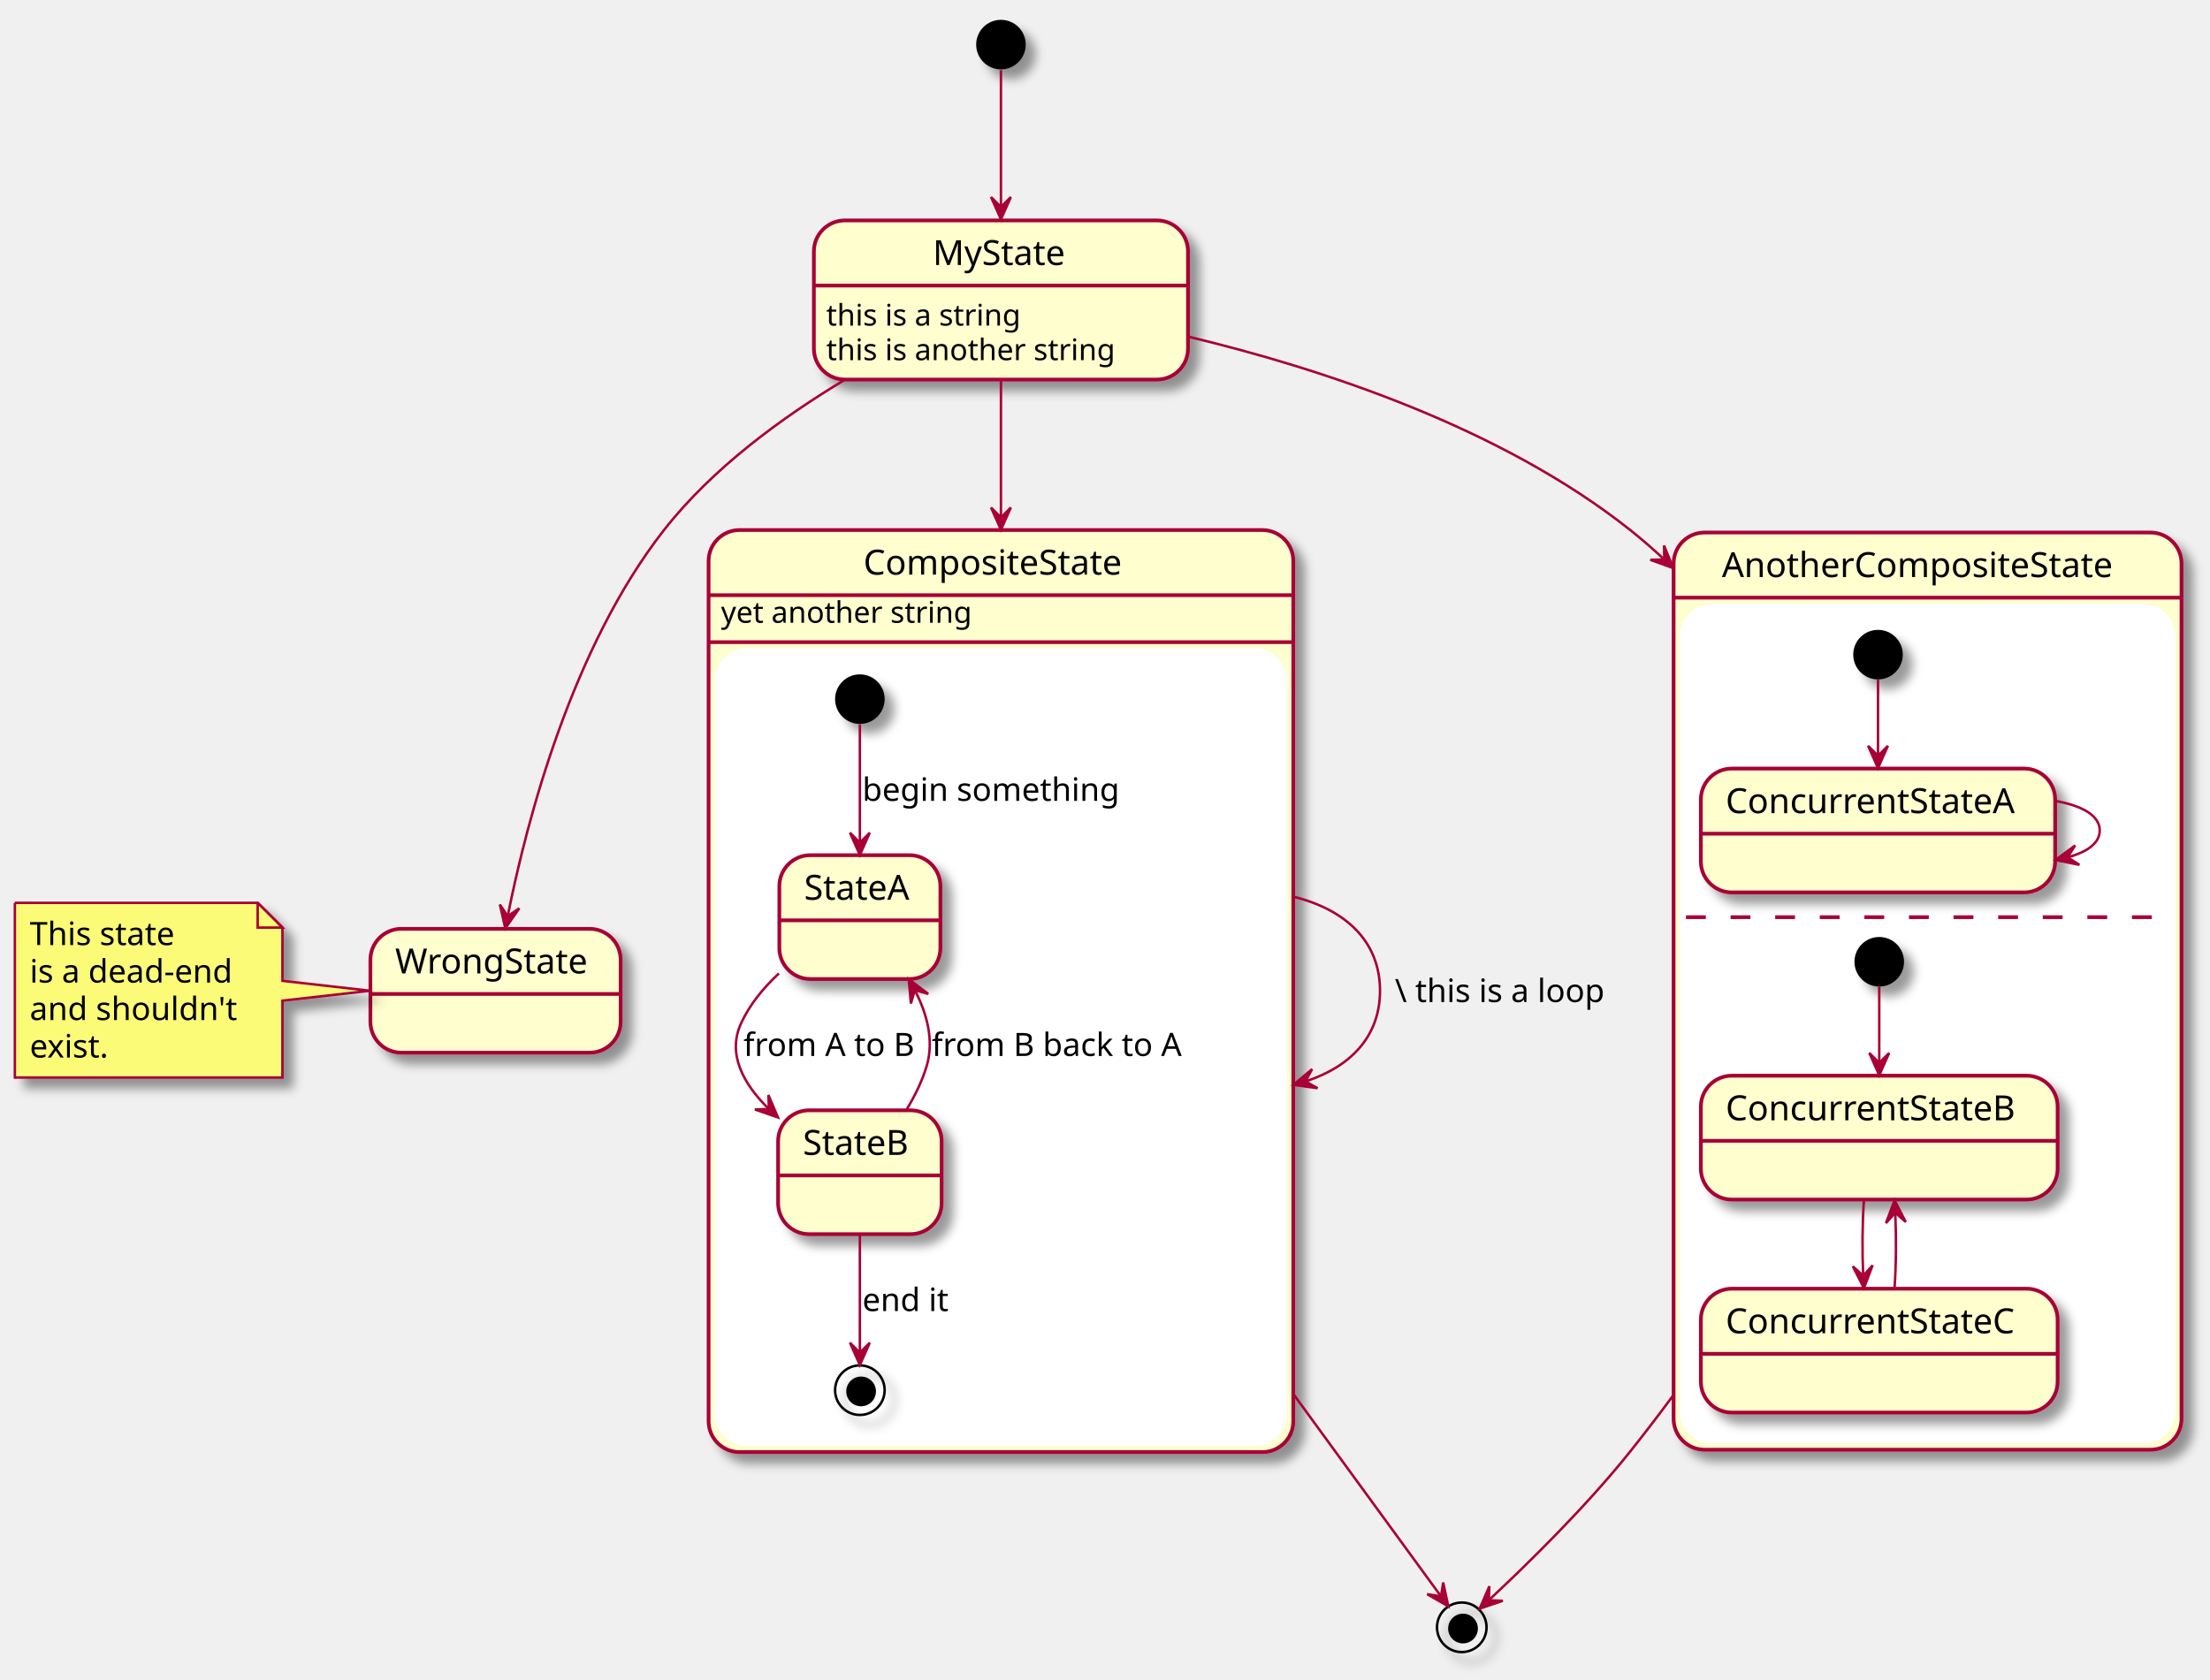
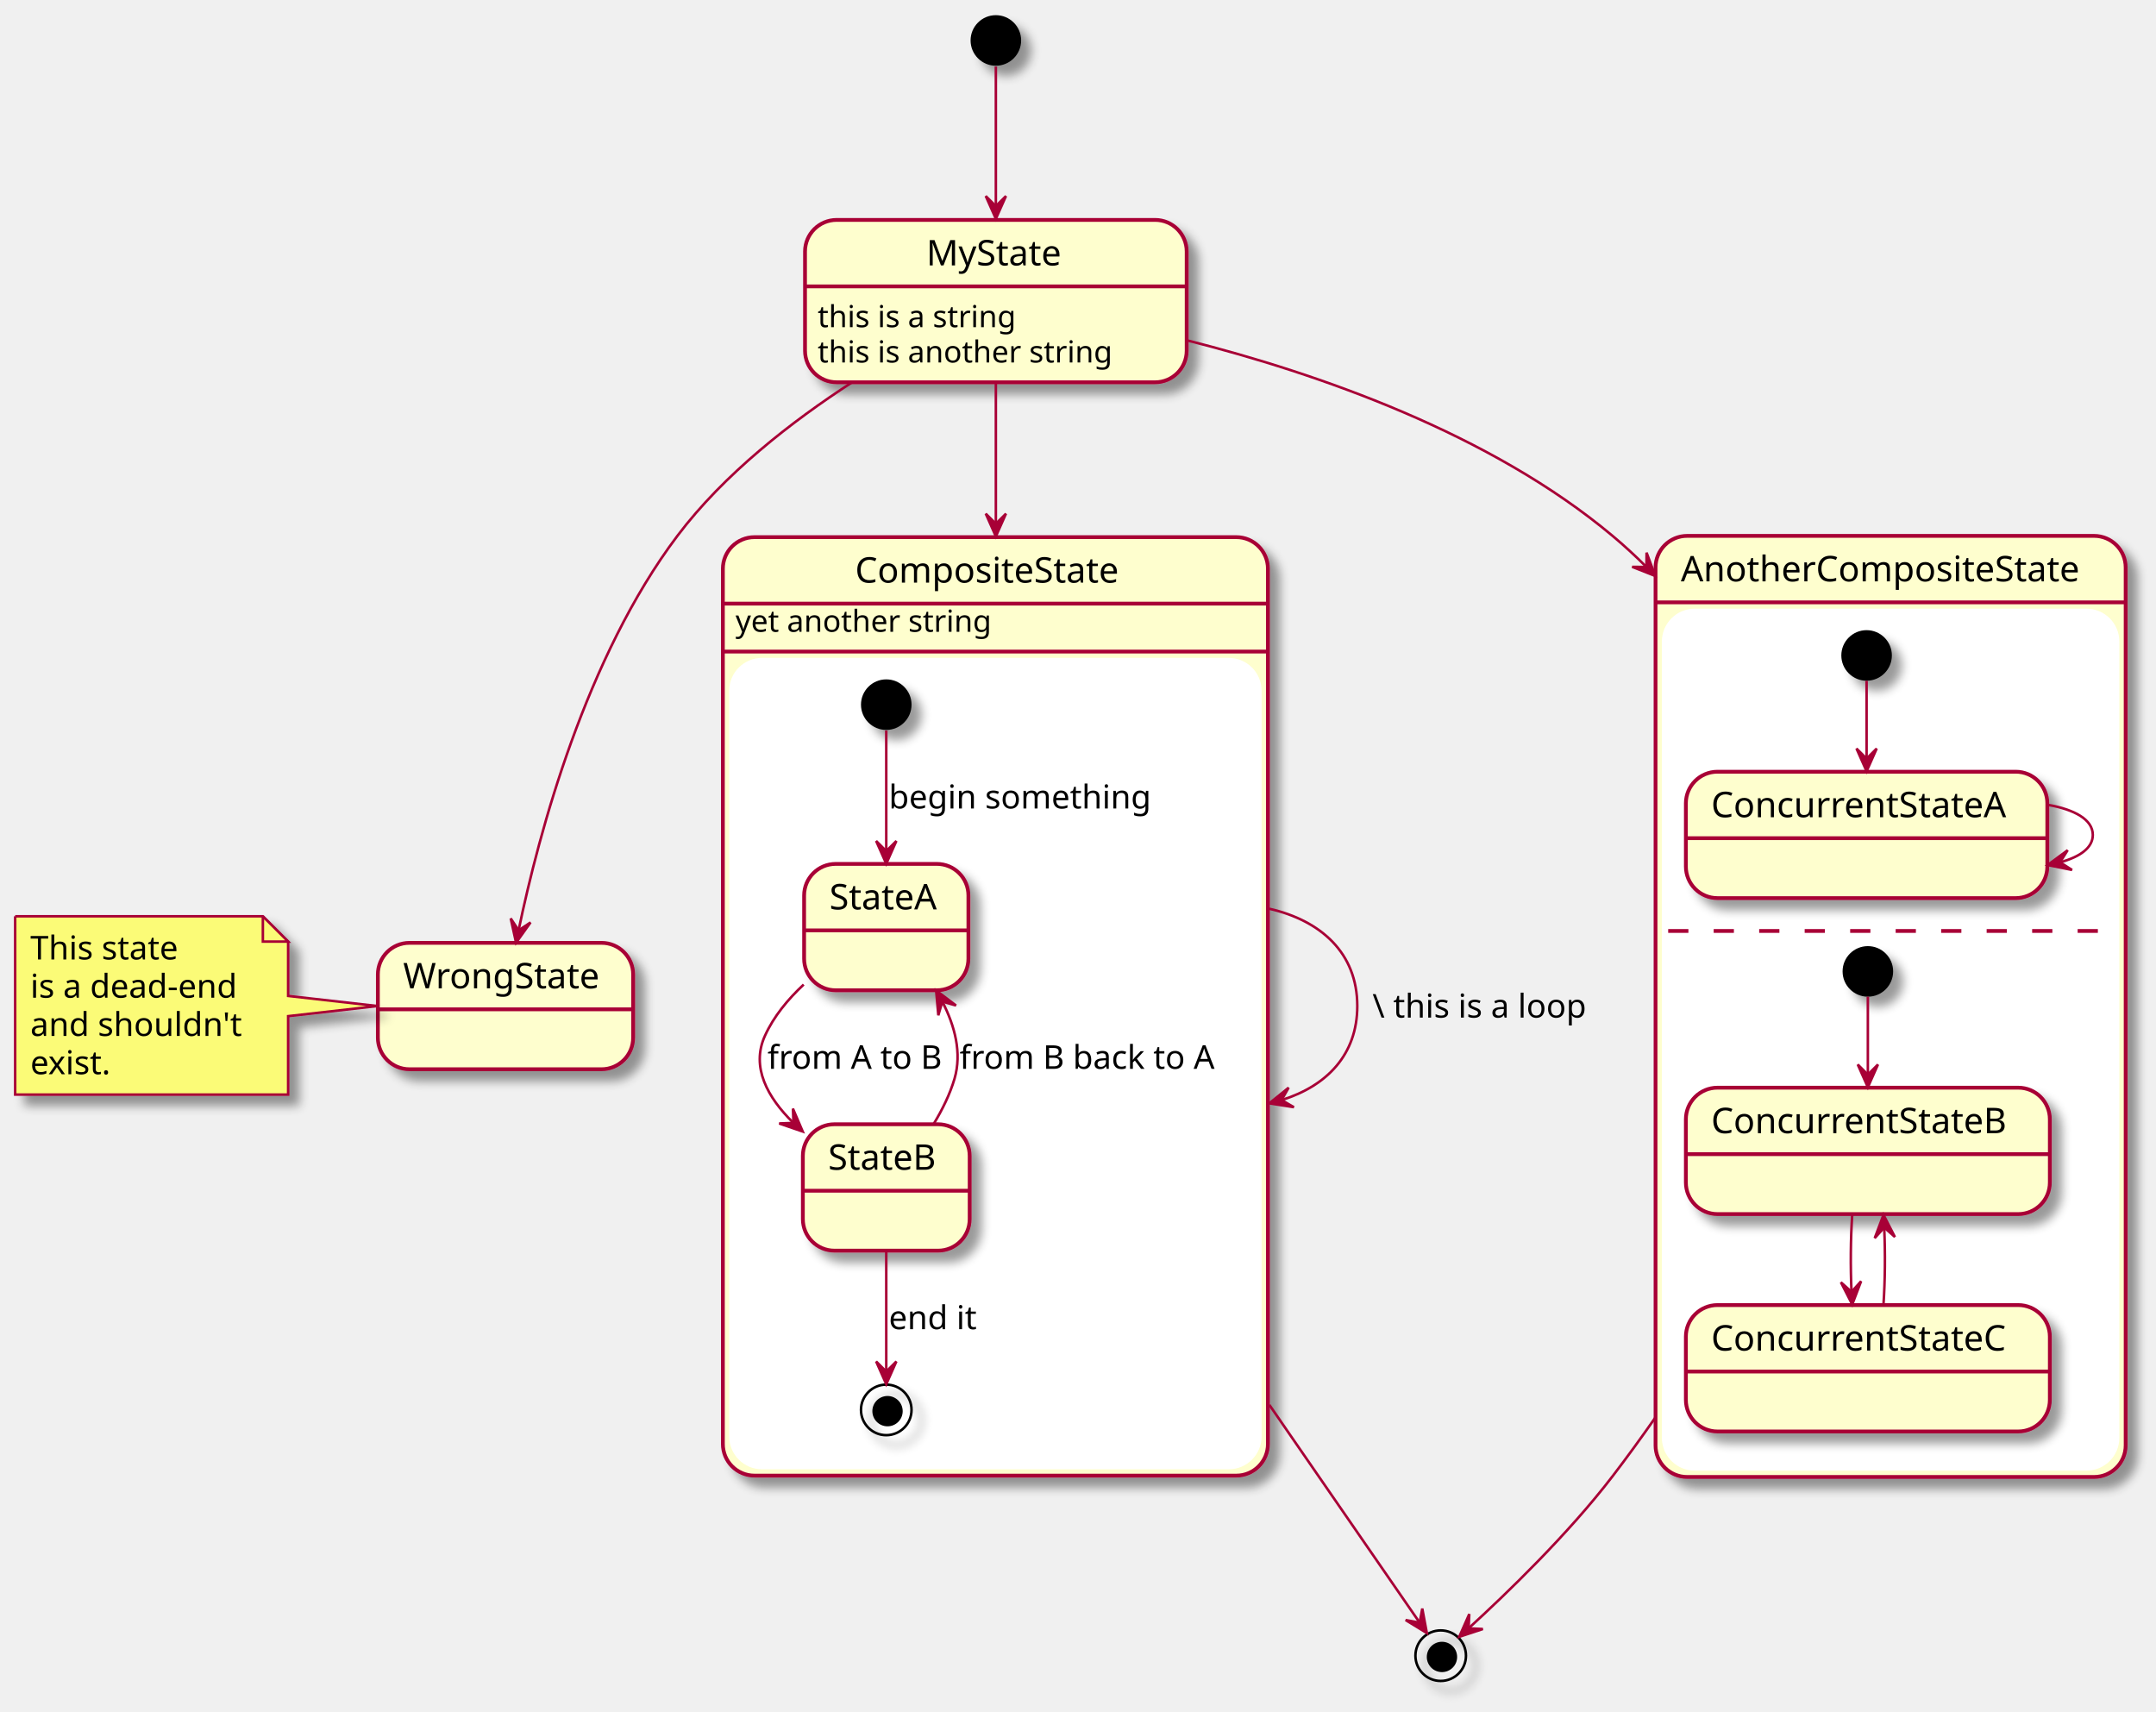
- <svg xmlns="http://www.w3.org/2000/svg" contentScriptType="application/ecmascript" contentStyleType="text/css" height="678px" preserveAspectRatio="none" style="width:892px;height:678px;" version="1.1" viewBox="0 0 892 678" width="892px" zoomAndPan="magnify">
+ <svg xmlns="http://www.w3.org/2000/svg" contentScriptType="application/ecmascript" contentStyleType="text/css" height="677px" preserveAspectRatio="none" style="width:853px;height:677px;" version="1.1" viewBox="0 0 853 677" width="853px" zoomAndPan="magnify">
  <defs>
    <filter height="300%" id="f1e6llrkkhu6wf" width="300%" x="-1" y="-1">
      <feGaussianBlur result="blurOut" stdDeviation="2.0" />
      <feColorMatrix in="blurOut" result="blurOut2" type="matrix" values="0 0 0 0 0 0 0 0 0 0 0 0 0 0 0 0 0 0 .4 0" />
      <feOffset dx="4.0" dy="4.0" in="blurOut2" result="blurOut3" />
      <feBlend in="SourceGraphic" in2="blurOut3" mode="normal" />
    </filter>
  </defs>
  <g>
-     <ellipse cx="404" cy="18" fill="#000000" filter="url(#f1e6llrkkhu6wf)" rx="10" ry="10" style="stroke: none; stroke-width: 1.0;" />
-     <rect fill="#FEFECE" filter="url(#f1e6llrkkhu6wf)" height="64.234" rx="12.5" ry="12.5" style="stroke: #A80036; stroke-width: 1.5;" width="151" x="328.5" y="89" />
-     <line style="stroke: #A80036; stroke-width: 1.5;" x1="328.5" x2="479.5" y1="115.297" y2="115.297" />
-     <text fill="#000000" font-family="sans-serif" font-size="14" lengthAdjust="spacingAndGlyphs" textLength="55" x="376.5" y="106.995">MyState</text>
-     <text fill="#000000" font-family="sans-serif" font-size="12" lengthAdjust="spacingAndGlyphs" textLength="89" x="333.5" y="131.435">this is a string</text>
-     <text fill="#000000" font-family="sans-serif" font-size="12" lengthAdjust="spacingAndGlyphs" textLength="131" x="333.5" y="145.404">this is another string</text>
-     <rect fill="#FEFECE" filter="url(#f1e6llrkkhu6wf)" height="50" rx="12.5" ry="12.5" style="stroke: #A80036; stroke-width: 1.5;" width="101" x="149.5" y="375" />
-     <line style="stroke: #A80036; stroke-width: 1.5;" x1="149.5" x2="250.5" y1="401.297" y2="401.297" />
-     <text fill="#000000" font-family="sans-serif" font-size="14" lengthAdjust="spacingAndGlyphs" textLength="81" x="159.5" y="392.995">WrongState</text>
-     <ellipse cx="590" cy="657" fill="none" filter="url(#f1e6llrkkhu6wf)" rx="10" ry="10" style="stroke: #000000; stroke-width: 1.0;" />
-     <ellipse cx="590.5" cy="657.5" fill="#000000" rx="6" ry="6" style="stroke: none; stroke-width: 1.0;" />
-     <path d="M6,364.5 L6,435.031 A0,0 0 0 0 6,435.031 L114,435.031 A0,0 0 0 0 114,435.031 L114,404 L149.36,400 L114,396 L114,374.5 L104,364.5 L6,364.5 A0,0 0 0 0 6,364.5 " fill="#FBFB77" filter="url(#f1e6llrkkhu6wf)" style="stroke: #A80036; stroke-width: 1.0;" />
-     <path d="M104,364.5 L104,374.5 L114,374.5 L104,364.5 " fill="#FBFB77" style="stroke: #A80036; stroke-width: 1.0;" />
-     <text fill="#000000" font-family="sans-serif" font-size="13" lengthAdjust="spacingAndGlyphs" textLength="62" x="12" y="381.567">This state</text>
-     <text fill="#000000" font-family="sans-serif" font-size="13" lengthAdjust="spacingAndGlyphs" textLength="87" x="12" y="396.7">is a dead-end</text>
-     <text fill="#000000" font-family="sans-serif" font-size="13" lengthAdjust="spacingAndGlyphs" textLength="86" x="12" y="411.832">and shouldn't</text>
-     <text fill="#000000" font-family="sans-serif" font-size="13" lengthAdjust="spacingAndGlyphs" textLength="34" x="12" y="426.965">exist.</text>
-     <rect fill="#FEFECE" filter="url(#f1e6llrkkhu6wf)" height="372.266" rx="12.5" ry="12.5" style="stroke: #A80036; stroke-width: 1.5;" width="236" x="286" y="214" />
-     <rect fill="#FFFFFF" height="321" rx="12.5" ry="12.5" style="stroke: #FFFFFF; stroke-width: 1.0;" width="230" x="289" y="262.266" />
-     <line style="stroke: #A80036; stroke-width: 1.5;" x1="286" x2="522" y1="259.266" y2="259.266" />
-     <line style="stroke: #A80036; stroke-width: 1.5;" x1="286" x2="522" y1="240.297" y2="240.297" />
-     <text fill="#000000" font-family="sans-serif" font-size="14" lengthAdjust="spacingAndGlyphs" textLength="111" x="348.5" y="231.995">CompositeState</text>
-     <text fill="#000000" font-family="sans-serif" font-size="12" lengthAdjust="spacingAndGlyphs" textLength="113" x="291" y="251.435">yet another string</text>
-     <ellipse cx="347.06" cy="282.266" fill="#000000" filter="url(#f1e6llrkkhu6wf)" rx="10" ry="10" style="stroke: none; stroke-width: 1.0;" />
-     <rect fill="#FEFECE" filter="url(#f1e6llrkkhu6wf)" height="50" rx="12.5" ry="12.5" style="stroke: #A80036; stroke-width: 1.5;" width="65" x="314.56" y="345.266" />
-     <line style="stroke: #A80036; stroke-width: 1.5;" x1="314.56" x2="379.56" y1="371.562" y2="371.562" />
-     <text fill="#000000" font-family="sans-serif" font-size="14" lengthAdjust="spacingAndGlyphs" textLength="45" x="324.56" y="363.261">StateA</text>
-     <rect fill="#FEFECE" filter="url(#f1e6llrkkhu6wf)" height="50" rx="12.5" ry="12.5" style="stroke: #A80036; stroke-width: 1.5;" width="66" x="314.06" y="448.266" />
-     <line style="stroke: #A80036; stroke-width: 1.5;" x1="314.06" x2="380.06" y1="474.562" y2="474.562" />
-     <text fill="#000000" font-family="sans-serif" font-size="14" lengthAdjust="spacingAndGlyphs" textLength="46" x="324.06" y="466.261">StateB</text>
-     <ellipse cx="347.06" cy="561.266" fill="none" filter="url(#f1e6llrkkhu6wf)" rx="10" ry="10" style="stroke: #000000; stroke-width: 1.0;" />
-     <ellipse cx="347.56" cy="561.766" fill="#000000" rx="6" ry="6" style="stroke: none; stroke-width: 1.0;" />
-     <path d="M347.06,292.466 C347.06,303.776 347.06,323.516 347.06,340.146 " fill="none" id="*start*CompositeState-&gt;StateA" style="stroke: #A80036; stroke-width: 1.0;" />
-     <polygon fill="#A80036" points="347.06,345.196,351.06,336.196,347.06,340.196,343.06,336.196,347.06,345.196" style="stroke: #A80036; stroke-width: 1.0;" />
-     <text fill="#000000" font-family="sans-serif" font-size="13" lengthAdjust="spacingAndGlyphs" textLength="107" x="348.06" y="323.332">begin something</text>
-     <path d="M314.39,392.996 C308.18,398.786 302.53,405.606 299.06,413.266 C293.42,425.686 300.15,437.696 310.18,447.596 " fill="none" id="StateA-&gt;StateB" style="stroke: #A80036; stroke-width: 1.0;" />
-     <polygon fill="#A80036" points="314.01,451.146,310.142,442.088,310.348,447.741,304.695,447.947,314.01,451.146" style="stroke: #A80036; stroke-width: 1.0;" />
-     <text fill="#000000" font-family="sans-serif" font-size="13" lengthAdjust="spacingAndGlyphs" textLength="73" x="300.06" y="426.332">from A to B</text>
-     <path d="M365.85,448.096 C369.23,442.526 372.25,436.416 374.06,430.266 C377.06,420.046 374.16,409.336 369.31,399.876 " fill="none" id="StateB-&gt;StateA" style="stroke: #A80036; stroke-width: 1.0;" />
-     <polygon fill="#A80036" points="366.79,395.346,367.664,405.156,369.218,399.716,374.657,401.271,366.79,395.346" style="stroke: #A80036; stroke-width: 1.0;" />
-     <text fill="#000000" font-family="sans-serif" font-size="13" lengthAdjust="spacingAndGlyphs" textLength="107" x="376.06" y="426.332">from B back to A</text>
-     <path d="M347.06,498.676 C347.06,513.976 347.06,533.156 347.06,546.006 " fill="none" id="StateB-&gt;*end*CompositeState" style="stroke: #A80036; stroke-width: 1.0;" />
-     <polygon fill="#A80036" points="347.06,551.106,351.06,542.106,347.06,546.106,343.06,542.106,347.06,551.106" style="stroke: #A80036; stroke-width: 1.0;" />
-     <text fill="#000000" font-family="sans-serif" font-size="13" lengthAdjust="spacingAndGlyphs" textLength="36" x="348.06" y="529.332">end it</text>
-     <rect fill="#FEFECE" filter="url(#f1e6llrkkhu6wf)" height="370.297" rx="12.5" ry="12.5" style="stroke: #A80036; stroke-width: 1.5;" width="205" x="675.5" y="215" />
-     <rect fill="#FFFFFF" height="338" rx="12.5" ry="12.5" style="stroke: #FFFFFF; stroke-width: 1.0;" width="199" x="678.5" y="244.297" />
-     <line style="stroke: #A80036; stroke-width: 1.5;" x1="675.5" x2="880.5" y1="241.297" y2="241.297" />
-     <text fill="#000000" font-family="sans-serif" font-size="14" lengthAdjust="spacingAndGlyphs" textLength="166" x="695" y="232.995">AnotherCompositeState</text>
-     <ellipse cx="758" cy="264.297" fill="#000000" filter="url(#f1e6llrkkhu6wf)" rx="10" ry="10" style="stroke: none; stroke-width: 1.0;" />
-     <rect fill="#FEFECE" filter="url(#f1e6llrkkhu6wf)" height="50" rx="12.5" ry="12.5" style="stroke: #A80036; stroke-width: 1.5;" width="143" x="686.5" y="310.297" />
-     <line style="stroke: #A80036; stroke-width: 1.5;" x1="686.5" x2="829.5" y1="336.594" y2="336.594" />
-     <text fill="#000000" font-family="sans-serif" font-size="14" lengthAdjust="spacingAndGlyphs" textLength="123" x="696.5" y="328.292">ConcurrentStateA</text>
-     <path d="M758,274.317 C758,282.177 758,294.017 758,305.107 " fill="none" id="*start*AnotherCompositeState-&gt;ConcurrentStateA" style="stroke: #A80036; stroke-width: 1.0;" />
-     <polygon fill="#A80036" points="758,310.127,762,301.127,758,305.127,754,301.127,758,310.127" style="stroke: #A80036; stroke-width: 1.0;" />
-     <path d="M829.63,323.387 C840.29,325.247 847.5,329.217 847.5,335.297 C847.5,340.337 842.55,343.927 834.8,346.057 " fill="none" id="ConcurrentStateA-&gt;ConcurrentStateA" style="stroke: #A80036; stroke-width: 1.0;" />
-     <polygon fill="#A80036" points="829.63,347.207,839.283,349.159,834.511,346.122,837.548,341.35,829.63,347.207" style="stroke: #A80036; stroke-width: 1.0;" />
-     <line style="stroke: #A80036; stroke-width: 1.5; stroke-dasharray: 8.0,10.0;" x1="680.5" x2="873.5" y1="370.297" y2="370.297" />
-     <ellipse cx="758.5" cy="388.297" fill="#000000" filter="url(#f1e6llrkkhu6wf)" rx="10" ry="10" style="stroke: none; stroke-width: 1.0;" />
-     <rect fill="#FEFECE" filter="url(#f1e6llrkkhu6wf)" height="50" rx="12.5" ry="12.5" style="stroke: #A80036; stroke-width: 1.5;" width="144" x="686.5" y="434.297" />
-     <line style="stroke: #A80036; stroke-width: 1.5;" x1="686.5" x2="830.5" y1="460.594" y2="460.594" />
-     <text fill="#000000" font-family="sans-serif" font-size="14" lengthAdjust="spacingAndGlyphs" textLength="124" x="696.5" y="452.292">ConcurrentStateB</text>
-     <rect fill="#FEFECE" filter="url(#f1e6llrkkhu6wf)" height="50" rx="12.5" ry="12.5" style="stroke: #A80036; stroke-width: 1.5;" width="144" x="686.5" y="520.297" />
-     <line style="stroke: #A80036; stroke-width: 1.5;" x1="686.5" x2="830.5" y1="546.594" y2="546.594" />
-     <text fill="#000000" font-family="sans-serif" font-size="14" lengthAdjust="spacingAndGlyphs" textLength="124" x="696.5" y="538.292">ConcurrentStateC</text>
-     <path d="M758.5,398.317 C758.5,406.177 758.5,418.017 758.5,429.107 " fill="none" id="*start*CONC29-&gt;ConcurrentStateB" style="stroke: #A80036; stroke-width: 1.0;" />
-     <polygon fill="#A80036" points="758.5,434.127,762.5,425.127,758.5,429.127,754.5,425.127,758.5,434.127" style="stroke: #A80036; stroke-width: 1.0;" />
-     <path d="M752.31,484.597 C751.67,494.087 751.58,505.047 752.03,514.977 " fill="none" id="ConcurrentStateB-&gt;ConcurrentStateC" style="stroke: #A80036; stroke-width: 1.0;" />
-     <polygon fill="#A80036" points="752.32,520.057,755.825,510.853,752.048,515.064,747.837,511.288,752.32,520.057" style="stroke: #A80036; stroke-width: 1.0;" />
-     <path d="M764.68,520.057 C765.33,510.567 765.42,499.607 764.97,489.677 " fill="none" id="ConcurrentStateC-&gt;ConcurrentStateB" style="stroke: #A80036; stroke-width: 1.0;" />
-     <polygon fill="#A80036" points="764.69,484.597,761.212,493.811,764.976,489.589,769.198,493.353,764.69,484.597" style="stroke: #A80036; stroke-width: 1.0;" />
-     <path d="M404,28.32 C404,40.78 404,63.6 404,83.35 " fill="none" id="*start-&gt;MyState" style="stroke: #A80036; stroke-width: 1.0;" />
-     <polygon fill="#A80036" points="404,88.56,408,79.56,404,83.56,400,79.56,404,88.56" style="stroke: #A80036; stroke-width: 1.0;" />
-     <path d="M404,153.24 C404,168.24 404,187.56 404,208.77 " fill="none" id="MyState-&gt;CompositeState" style="stroke: #A80036; stroke-width: 1.0;" />
-     <polygon fill="#A80036" points="404,213.91,408,204.91,404,208.91,400,204.91,404,213.91" style="stroke: #A80036; stroke-width: 1.0;" />
-     <path d="M479.51,135.9 C533.67,148.88 605.95,172.64 658,214 C662.68,217.72 667.24,221.68 671.67,225.83 " fill="none" id="MyState-&gt;AnotherCompositeState" style="stroke: #A80036; stroke-width: 1.0;" />
-     <polygon fill="#A80036" points="675.37,229.36,671.631,220.248,671.757,225.904,666.101,226.03,675.37,229.36" style="stroke: #A80036; stroke-width: 1.0;" />
-     <path d="M341.3,153.13 C315.66,168.48 287.5,189.08 268,214 C230.96,261.32 212.74,330.78 204.95,369.73 " fill="none" id="MyState-&gt;WrongState" style="stroke: #A80036; stroke-width: 1.0;" />
-     <polygon fill="#A80036" points="203.96,374.79,209.607,366.721,204.916,369.882,201.754,365.191,203.96,374.79" style="stroke: #A80036; stroke-width: 1.0;" />
-     <path d="M522.04,362.03 C542.66,367.09 557,379.75 557,400 C557,418.51 545.02,430.67 527.21,436.5 " fill="none" id="CompositeState-&gt;CompositeState" style="stroke: #A80036; stroke-width: 1.0;" />
-     <polygon fill="#A80036" points="522.04,437.97,531.793,439.344,526.848,436.596,529.595,431.651,522.04,437.97" style="stroke: #A80036; stroke-width: 1.0;" />
-     <text fill="#000000" font-family="sans-serif" font-size="13" lengthAdjust="spacingAndGlyphs" textLength="88" x="563" y="404.567">\ this is a loop</text>
-     <path d="M675.43,563.25 C669.68,571.04 663.85,578.67 658,586 C639.81,608.81 615.33,632.6 601.24,645.74 " fill="none" id="AnotherCompositeState-&gt;*end" style="stroke: #A80036; stroke-width: 1.0;" />
-     <polygon fill="#A80036" points="597.23,649.46,606.558,646.299,600.906,646.07,601.135,640.418,597.23,649.46" style="stroke: #A80036; stroke-width: 1.0;" />
-     <path d="M522.06,562.86 C547.29,597.44 569.86,628.38 581.55,644.42 " fill="none" id="CompositeState-&gt;*end" style="stroke: #A80036; stroke-width: 1.0;" />
-     <polygon fill="#A80036" points="584.56,648.54,582.497,638.91,581.617,644.498,576.029,643.618,584.56,648.54" style="stroke: #A80036; stroke-width: 1.0;" />
+     <ellipse cx="394" cy="16" fill="#000000" filter="url(#f1e6llrkkhu6wf)" rx="10" ry="10" style="stroke:none;stroke-width:1.0;" />
+     <g id="MyState">
+       <rect fill="#FEFECE" filter="url(#f1e6llrkkhu6wf)" height="64.234" rx="12.5" ry="12.5" style="stroke:#A80036;stroke-width:1.5;" width="151" x="318.5" y="87" />
+       <line style="stroke:#A80036;stroke-width:1.5;" x1="318.5" x2="469.5" y1="113.297" y2="113.297" />
+       <text fill="#000000" font-family="sans-serif" font-size="14" lengthAdjust="spacingAndGlyphs" textLength="55" x="366.5" y="104.995">MyState</text>
+       <text fill="#000000" font-family="sans-serif" font-size="12" lengthAdjust="spacingAndGlyphs" textLength="89" x="323.5" y="129.435">this is a string</text>
+       <text fill="#000000" font-family="sans-serif" font-size="12" lengthAdjust="spacingAndGlyphs" textLength="131" x="323.5" y="143.404">this is another string</text>
+     </g>
+     <g id="WrongState">
+       <rect fill="#FEFECE" filter="url(#f1e6llrkkhu6wf)" height="50" rx="12.5" ry="12.5" style="stroke:#A80036;stroke-width:1.5;" width="101" x="149.5" y="373" />
+       <line style="stroke:#A80036;stroke-width:1.5;" x1="149.5" x2="250.5" y1="399.297" y2="399.297" />
+       <text fill="#000000" font-family="sans-serif" font-size="14" lengthAdjust="spacingAndGlyphs" textLength="81" x="159.5" y="390.995">WrongState</text>
+     </g>
+     <ellipse cx="570" cy="655" fill="none" filter="url(#f1e6llrkkhu6wf)" rx="10" ry="10" style="stroke:#000000;stroke-width:1.0;" />
+     <ellipse cx="570.5" cy="655.5" fill="#000000" rx="6" ry="6" style="stroke:none;stroke-width:1.0;" />
+     <path d="M6,362.5 L6,433.031 A0,0 0 0 0 6,433.031 L114,433.031 A0,0 0 0 0 114,433.031 L114,402 L149.36,398 L114,394 L114,372.5 L104,362.5 L6,362.5 A0,0 0 0 0 6,362.5 " fill="#FBFB77" filter="url(#f1e6llrkkhu6wf)" style="stroke:#A80036;stroke-width:1.0;" />
+     <path d="M104,362.5 L104,372.5 L114,372.5 L104,362.5 " fill="#FBFB77" style="stroke:#A80036;stroke-width:1.0;" />
+     <text fill="#000000" font-family="sans-serif" font-size="13" lengthAdjust="spacingAndGlyphs" textLength="62" x="12" y="379.567">This state</text>
+     <text fill="#000000" font-family="sans-serif" font-size="13" lengthAdjust="spacingAndGlyphs" textLength="87" x="12" y="394.7">is a dead-end</text>
+     <text fill="#000000" font-family="sans-serif" font-size="13" lengthAdjust="spacingAndGlyphs" textLength="86" x="12" y="409.832">and shouldn't</text>
+     <text fill="#000000" font-family="sans-serif" font-size="13" lengthAdjust="spacingAndGlyphs" textLength="34" x="12" y="424.965">exist.</text>
+     <rect fill="#FEFECE" filter="url(#f1e6llrkkhu6wf)" height="371.266" rx="12.5" ry="12.5" style="stroke:#A80036;stroke-width:1.5;" width="215.64" x="286" y="212.5" />
+     <rect fill="#FFFFFF" height="320" rx="12.5" ry="12.5" style="stroke:#FFFFFF;stroke-width:1.0;" width="209.64" x="289" y="260.766" />
+     <line style="stroke:#A80036;stroke-width:1.5;" x1="286" x2="501.64" y1="257.766" y2="257.766" />
+     <line style="stroke:#A80036;stroke-width:1.5;" x1="286" x2="501.64" y1="238.797" y2="238.797" />
+     <text fill="#000000" font-family="sans-serif" font-size="14" lengthAdjust="spacingAndGlyphs" textLength="111" x="338.32" y="230.495">CompositeState</text>
+     <text fill="#000000" font-family="sans-serif" font-size="12" lengthAdjust="spacingAndGlyphs" textLength="113" x="291" y="249.935">yet another string</text>
+     <ellipse cx="350.64" cy="278.766" fill="#000000" filter="url(#f1e6llrkkhu6wf)" rx="10" ry="10" style="stroke:none;stroke-width:1.0;" />
+     <g id="CompositeState.StateA">
+       <rect fill="#FEFECE" filter="url(#f1e6llrkkhu6wf)" height="50" rx="12.5" ry="12.5" style="stroke:#A80036;stroke-width:1.5;" width="65" x="318.14" y="341.766" />
+       <line style="stroke:#A80036;stroke-width:1.5;" x1="318.14" x2="383.14" y1="368.062" y2="368.062" />
+       <text fill="#000000" font-family="sans-serif" font-size="14" lengthAdjust="spacingAndGlyphs" textLength="45" x="328.14" y="359.761">StateA</text>
+     </g>
+     <g id="CompositeState.StateB">
+       <rect fill="#FEFECE" filter="url(#f1e6llrkkhu6wf)" height="50" rx="12.5" ry="12.5" style="stroke:#A80036;stroke-width:1.5;" width="66" x="317.64" y="444.766" />
+       <line style="stroke:#A80036;stroke-width:1.5;" x1="317.64" x2="383.64" y1="471.062" y2="471.062" />
+       <text fill="#000000" font-family="sans-serif" font-size="14" lengthAdjust="spacingAndGlyphs" textLength="46" x="327.64" y="462.761">StateB</text>
+     </g>
+     <ellipse cx="350.64" cy="557.766" fill="none" filter="url(#f1e6llrkkhu6wf)" rx="10" ry="10" style="stroke:#000000;stroke-width:1.0;" />
+     <ellipse cx="351.14" cy="558.266" fill="#000000" rx="6" ry="6" style="stroke:none;stroke-width:1.0;" />
+     <path d="M350.64,288.966 C350.64,300.276 350.64,320.016 350.64,336.646 " fill="none" id="*start*CompositeState-to-StateA" style="stroke:#A80036;stroke-width:1.0;" />
+     <polygon fill="#A80036" points="350.64,341.696,354.64,332.696,350.64,336.696,346.64,332.696,350.64,341.696" style="stroke:#A80036;stroke-width:1.0;" />
+     <text fill="#000000" font-family="sans-serif" font-size="13" lengthAdjust="spacingAndGlyphs" textLength="107" x="351.64" y="319.832">begin something</text>
+     <path d="M317.97,389.496 C311.76,395.286 306.11,402.106 302.64,409.766 C297,422.186 303.73,434.196 313.76,444.096 " fill="none" id="StateA-to-StateB" style="stroke:#A80036;stroke-width:1.0;" />
+     <polygon fill="#A80036" points="317.59,447.646,313.722,438.588,313.928,444.241,308.275,444.447,317.59,447.646" style="stroke:#A80036;stroke-width:1.0;" />
+     <text fill="#000000" font-family="sans-serif" font-size="13" lengthAdjust="spacingAndGlyphs" textLength="73" x="303.64" y="422.832">from A to B</text>
+     <path d="M369.43,444.596 C372.81,439.026 375.83,432.916 377.64,426.766 C380.64,416.546 377.74,405.836 372.89,396.376 " fill="none" id="StateB-to-StateA" style="stroke:#A80036;stroke-width:1.0;" />
+     <polygon fill="#A80036" points="370.37,391.846,371.244,401.656,372.798,396.216,378.237,397.771,370.37,391.846" style="stroke:#A80036;stroke-width:1.0;" />
+     <text fill="#000000" font-family="sans-serif" font-size="13" lengthAdjust="spacingAndGlyphs" textLength="107" x="379.64" y="422.832">from B back to A</text>
+     <path d="M350.64,495.176 C350.64,510.476 350.64,529.656 350.64,542.506 " fill="none" id="StateB-to-*end*CompositeState" style="stroke:#A80036;stroke-width:1.0;" />
+     <polygon fill="#A80036" points="350.64,547.606,354.64,538.606,350.64,542.606,346.64,538.606,350.64,547.606" style="stroke:#A80036;stroke-width:1.0;" />
+     <text fill="#000000" font-family="sans-serif" font-size="13" lengthAdjust="spacingAndGlyphs" textLength="36" x="351.64" y="525.832">end it</text>
+     <rect fill="#FEFECE" filter="url(#f1e6llrkkhu6wf)" height="372.297" rx="12.5" ry="12.5" style="stroke:#A80036;stroke-width:1.5;" width="186" x="655" y="212" />
+     <rect fill="#FFFFFF" height="340" rx="12.5" ry="12.5" style="stroke:#FFFFFF;stroke-width:1.0;" width="180" x="658" y="241.297" />
+     <line style="stroke:#A80036;stroke-width:1.5;" x1="655" x2="841" y1="238.297" y2="238.297" />
+     <text fill="#000000" font-family="sans-serif" font-size="14" lengthAdjust="spacingAndGlyphs" textLength="166" x="665" y="229.995">AnotherCompositeState</text>
+     <ellipse cx="738.5" cy="259.297" fill="#000000" filter="url(#f1e6llrkkhu6wf)" rx="10" ry="10" style="stroke:none;stroke-width:1.0;" />
+     <g id="AnotherCompositeState.ConcurrentStateA">
+       <rect fill="#FEFECE" filter="url(#f1e6llrkkhu6wf)" height="50" rx="12.5" ry="12.5" style="stroke:#A80036;stroke-width:1.5;" width="143" x="667" y="305.297" />
+       <line style="stroke:#A80036;stroke-width:1.5;" x1="667" x2="810" y1="331.594" y2="331.594" />
+       <text fill="#000000" font-family="sans-serif" font-size="14" lengthAdjust="spacingAndGlyphs" textLength="123" x="677" y="323.292">ConcurrentStateA</text>
+     </g>
+     <path d="M738.5,269.317 C738.5,277.177 738.5,289.017 738.5,300.107 " fill="none" id="*start*AnotherCompositeState-to-ConcurrentStateA" style="stroke:#A80036;stroke-width:1.0;" />
+     <polygon fill="#A80036" points="738.5,305.127,742.5,296.127,738.5,300.127,734.5,296.127,738.5,305.127" style="stroke:#A80036;stroke-width:1.0;" />
+     <path d="M810.13,318.387 C820.79,320.247 828,324.217 828,330.297 C828,335.337 823.05,338.927 815.3,341.057 " fill="none" id="ConcurrentStateA-to-ConcurrentStateA" style="stroke:#A80036;stroke-width:1.0;" />
+     <polygon fill="#A80036" points="810.13,342.207,819.783,344.159,815.011,341.122,818.048,336.35,810.13,342.207" style="stroke:#A80036;stroke-width:1.0;" />
+     <line style="stroke:#A80036;stroke-width:1.5;stroke-dasharray:8.0,10.0;" x1="660" x2="831.783" y1="368.297" y2="368.297" />
+     <ellipse cx="739" cy="384.297" fill="#000000" filter="url(#f1e6llrkkhu6wf)" rx="10" ry="10" style="stroke:none;stroke-width:1.0;" />
+     <g id="AnotherCompositeState.CONC29.ConcurrentStateB">
+       <rect fill="#FEFECE" filter="url(#f1e6llrkkhu6wf)" height="50" rx="12.5" ry="12.5" style="stroke:#A80036;stroke-width:1.5;" width="144" x="667" y="430.297" />
+       <line style="stroke:#A80036;stroke-width:1.5;" x1="667" x2="811" y1="456.594" y2="456.594" />
+       <text fill="#000000" font-family="sans-serif" font-size="14" lengthAdjust="spacingAndGlyphs" textLength="124" x="677" y="448.292">ConcurrentStateB</text>
+     </g>
+     <g id="AnotherCompositeState.CONC29.ConcurrentStateC">
+       <rect fill="#FEFECE" filter="url(#f1e6llrkkhu6wf)" height="50" rx="12.5" ry="12.5" style="stroke:#A80036;stroke-width:1.5;" width="144" x="667" y="516.297" />
+       <line style="stroke:#A80036;stroke-width:1.5;" x1="667" x2="811" y1="542.594" y2="542.594" />
+       <text fill="#000000" font-family="sans-serif" font-size="14" lengthAdjust="spacingAndGlyphs" textLength="124" x="677" y="534.292">ConcurrentStateC</text>
+     </g>
+     <path d="M739,394.317 C739,402.177 739,414.017 739,425.107 " fill="none" id="*start*CONC29-to-ConcurrentStateB" style="stroke:#A80036;stroke-width:1.0;" />
+     <polygon fill="#A80036" points="739,430.127,743,421.127,739,425.127,735,421.127,739,430.127" style="stroke:#A80036;stroke-width:1.0;" />
+     <path d="M732.81,480.597 C732.17,490.087 732.08,501.047 732.53,510.977 " fill="none" id="ConcurrentStateB-to-ConcurrentStateC" style="stroke:#A80036;stroke-width:1.0;" />
+     <polygon fill="#A80036" points="732.82,516.057,736.325,506.853,732.548,511.064,728.337,507.288,732.82,516.057" style="stroke:#A80036;stroke-width:1.0;" />
+     <path d="M745.18,516.057 C745.83,506.567 745.92,495.607 745.47,485.677 " fill="none" id="ConcurrentStateC-to-ConcurrentStateB" style="stroke:#A80036;stroke-width:1.0;" />
+     <polygon fill="#A80036" points="745.19,480.597,741.712,489.811,745.476,485.589,749.698,489.353,745.19,480.597" style="stroke:#A80036;stroke-width:1.0;" />
+     <path d="M394,26.32 C394,38.78 394,61.6 394,81.35 " fill="none" id="*start-to-MyState" style="stroke:#A80036;stroke-width:1.0;" />
+     <polygon fill="#A80036" points="394,86.56,398,77.56,394,81.56,390,77.56,394,86.56" style="stroke:#A80036;stroke-width:1.0;" />
+     <path d="M394,151.24 C394,166.3 394,185.73 394,207.05 " fill="none" id="MyState-to-CompositeState" style="stroke:#A80036;stroke-width:1.0;" />
+     <polygon fill="#A80036" points="394,212.21,398,203.21,394,207.21,390,203.21,394,212.21" style="stroke:#A80036;stroke-width:1.0;" />
+     <path d="M469.53,134.62 C521.49,147.76 589.59,171.44 638,212 C642.59,215.84 647.03,219.93 651.33,224.22 " fill="none" id="MyState-to-AnotherCompositeState" style="stroke:#A80036;stroke-width:1.0;" />
+     <polygon fill="#A80036" points="654.91,227.86,651.449,218.639,651.403,224.296,645.746,224.25,654.91,227.86" style="stroke:#A80036;stroke-width:1.0;" />
+     <path d="M337.23,151.17 C313.14,166.78 286.43,187.56 268,212 C231.82,259.98 213.28,329.19 205.2,367.93 " fill="none" id="MyState-to-WrongState" style="stroke:#A80036;stroke-width:1.0;" />
+     <polygon fill="#A80036" points="204.18,372.95,209.899,364.932,205.18,368.051,202.06,363.332,204.18,372.95" style="stroke:#A80036;stroke-width:1.0;" />
+     <path d="M502.19,359.51 C522.6,364.18 537,377.01 537,398 C537,417.18 524.97,429.55 507.31,435.11 " fill="none" id="CompositeState-to-CompositeState" style="stroke:#A80036;stroke-width:1.0;" />
+     <polygon fill="#A80036" points="502.19,436.49,511.92,438.013,507.018,435.19,509.841,430.288,502.19,436.49" style="stroke:#A80036;stroke-width:1.0;" />
+     <text fill="#000000" font-family="sans-serif" font-size="13" lengthAdjust="spacingAndGlyphs" textLength="88" x="543" y="402.567">\ this is a loop</text>
+     <path d="M654.82,560.94 C649.3,568.85 643.68,576.58 638,584 C620.26,607.16 595.62,630.83 581.39,643.85 " fill="none" id="AnotherCompositeState-to-*end" style="stroke:#A80036;stroke-width:1.0;" />
+     <polygon fill="#A80036" points="577.33,647.54,586.683,644.455,581.033,644.18,581.307,638.53,577.33,647.54" style="stroke:#A80036;stroke-width:1.0;" />
+     <path d="M502.21,555.78 C527.11,591.86 549.73,624.63 561.49,641.67 " fill="none" id="CompositeState-to-*end" style="stroke:#A80036;stroke-width:1.0;" />
+     <polygon fill="#A80036" points="564.52,646.05,562.71,636.369,561.684,641.932,556.121,640.906,564.52,646.05" style="stroke:#A80036;stroke-width:1.0;" />
  </g>
</svg>
